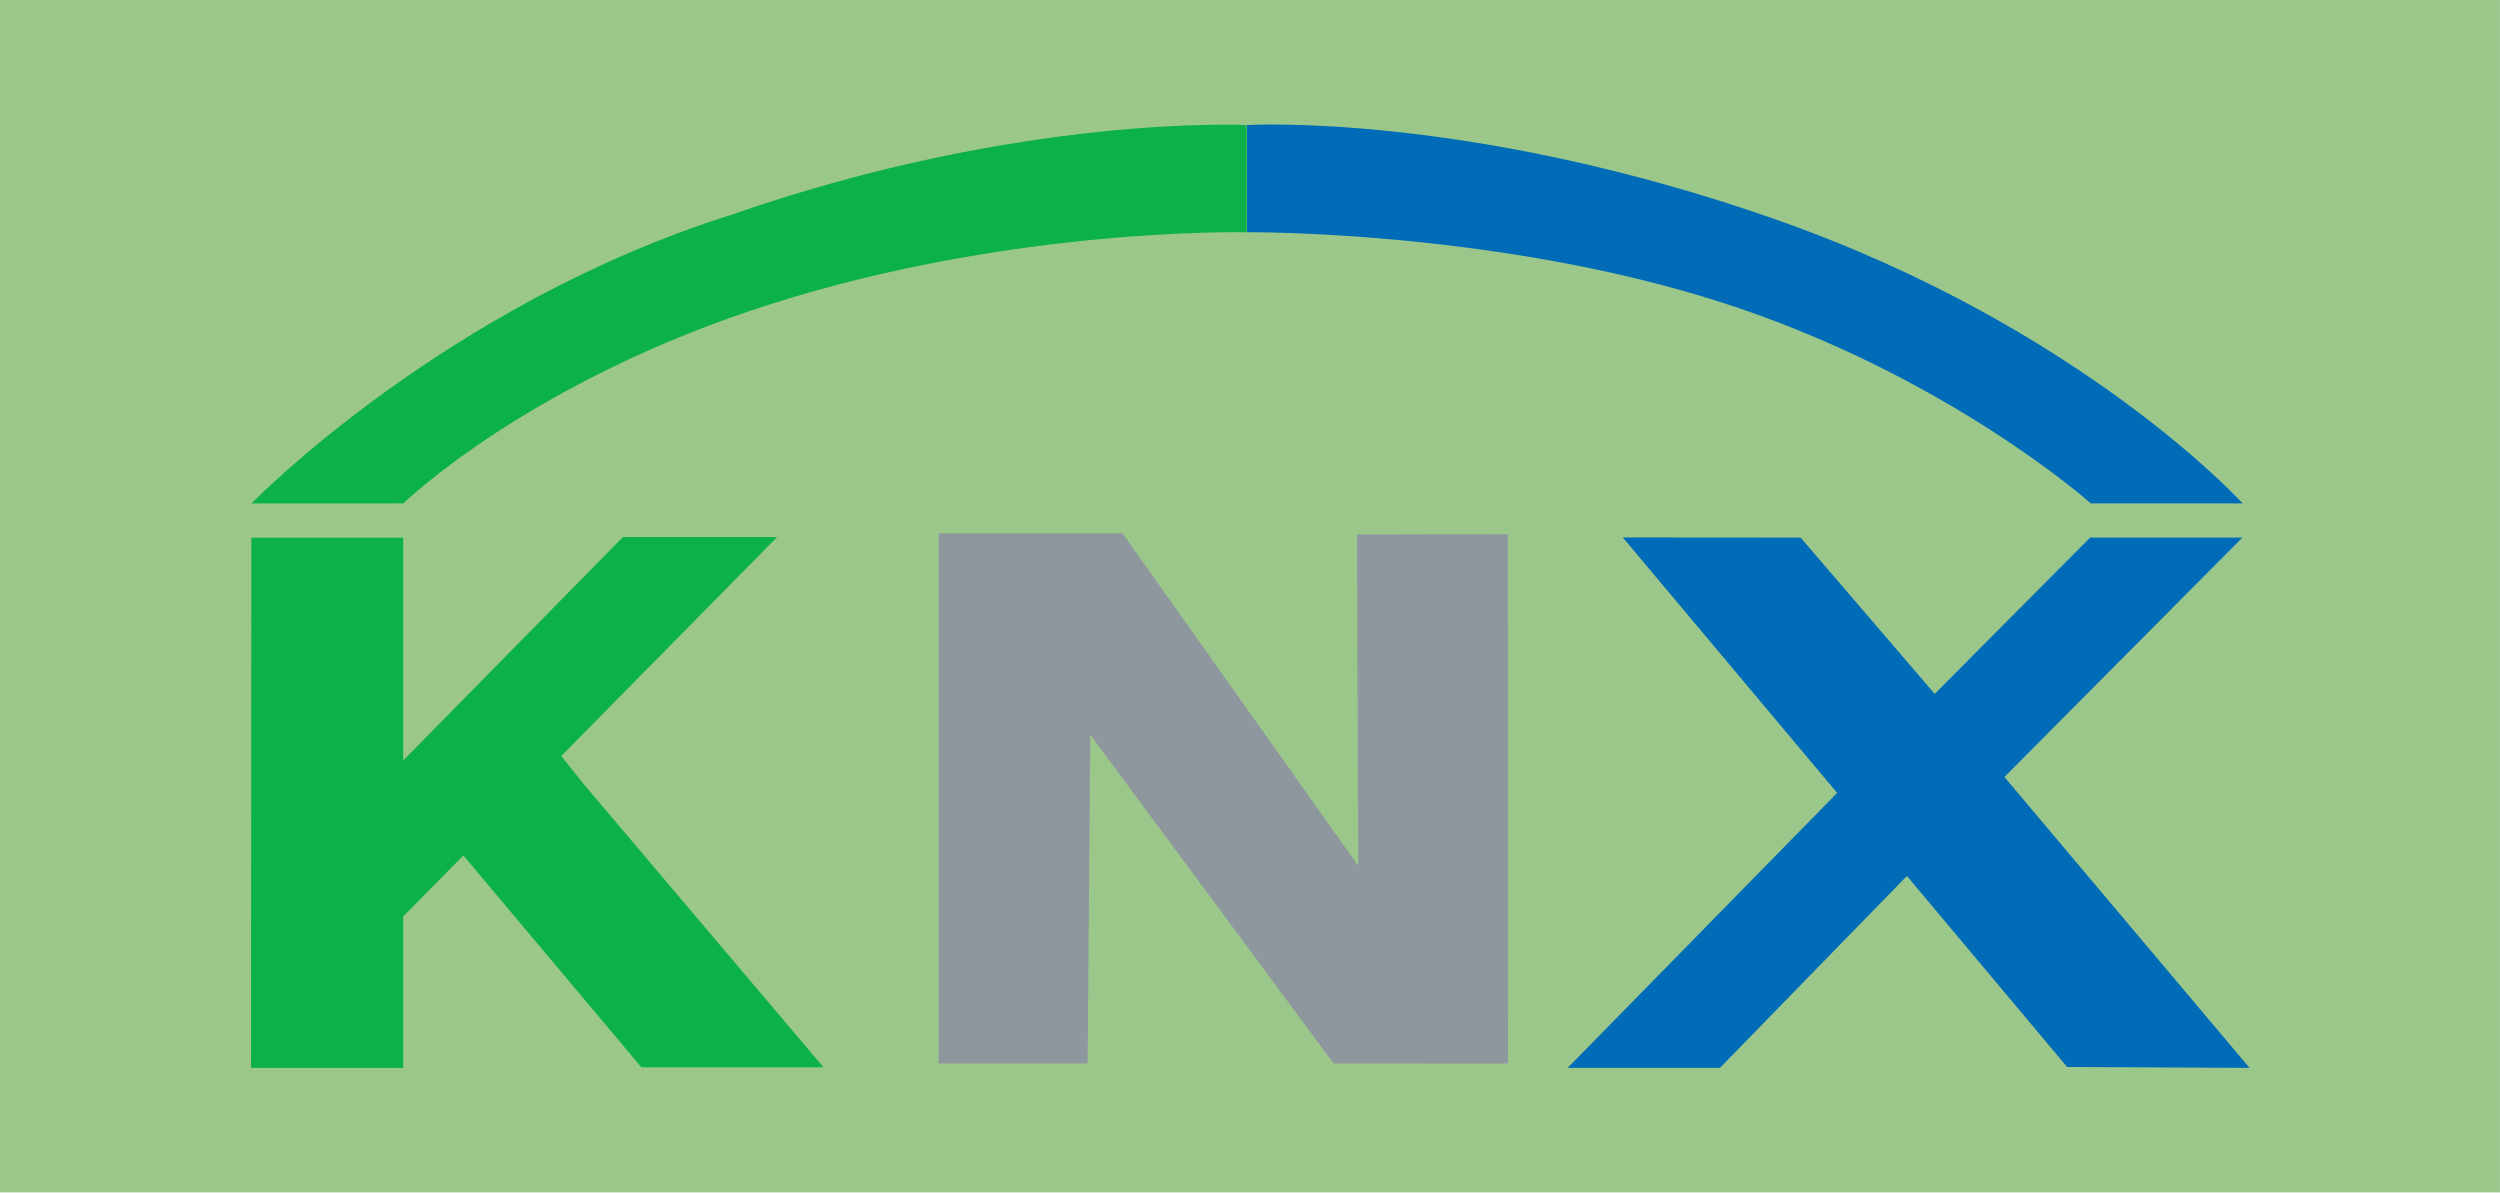
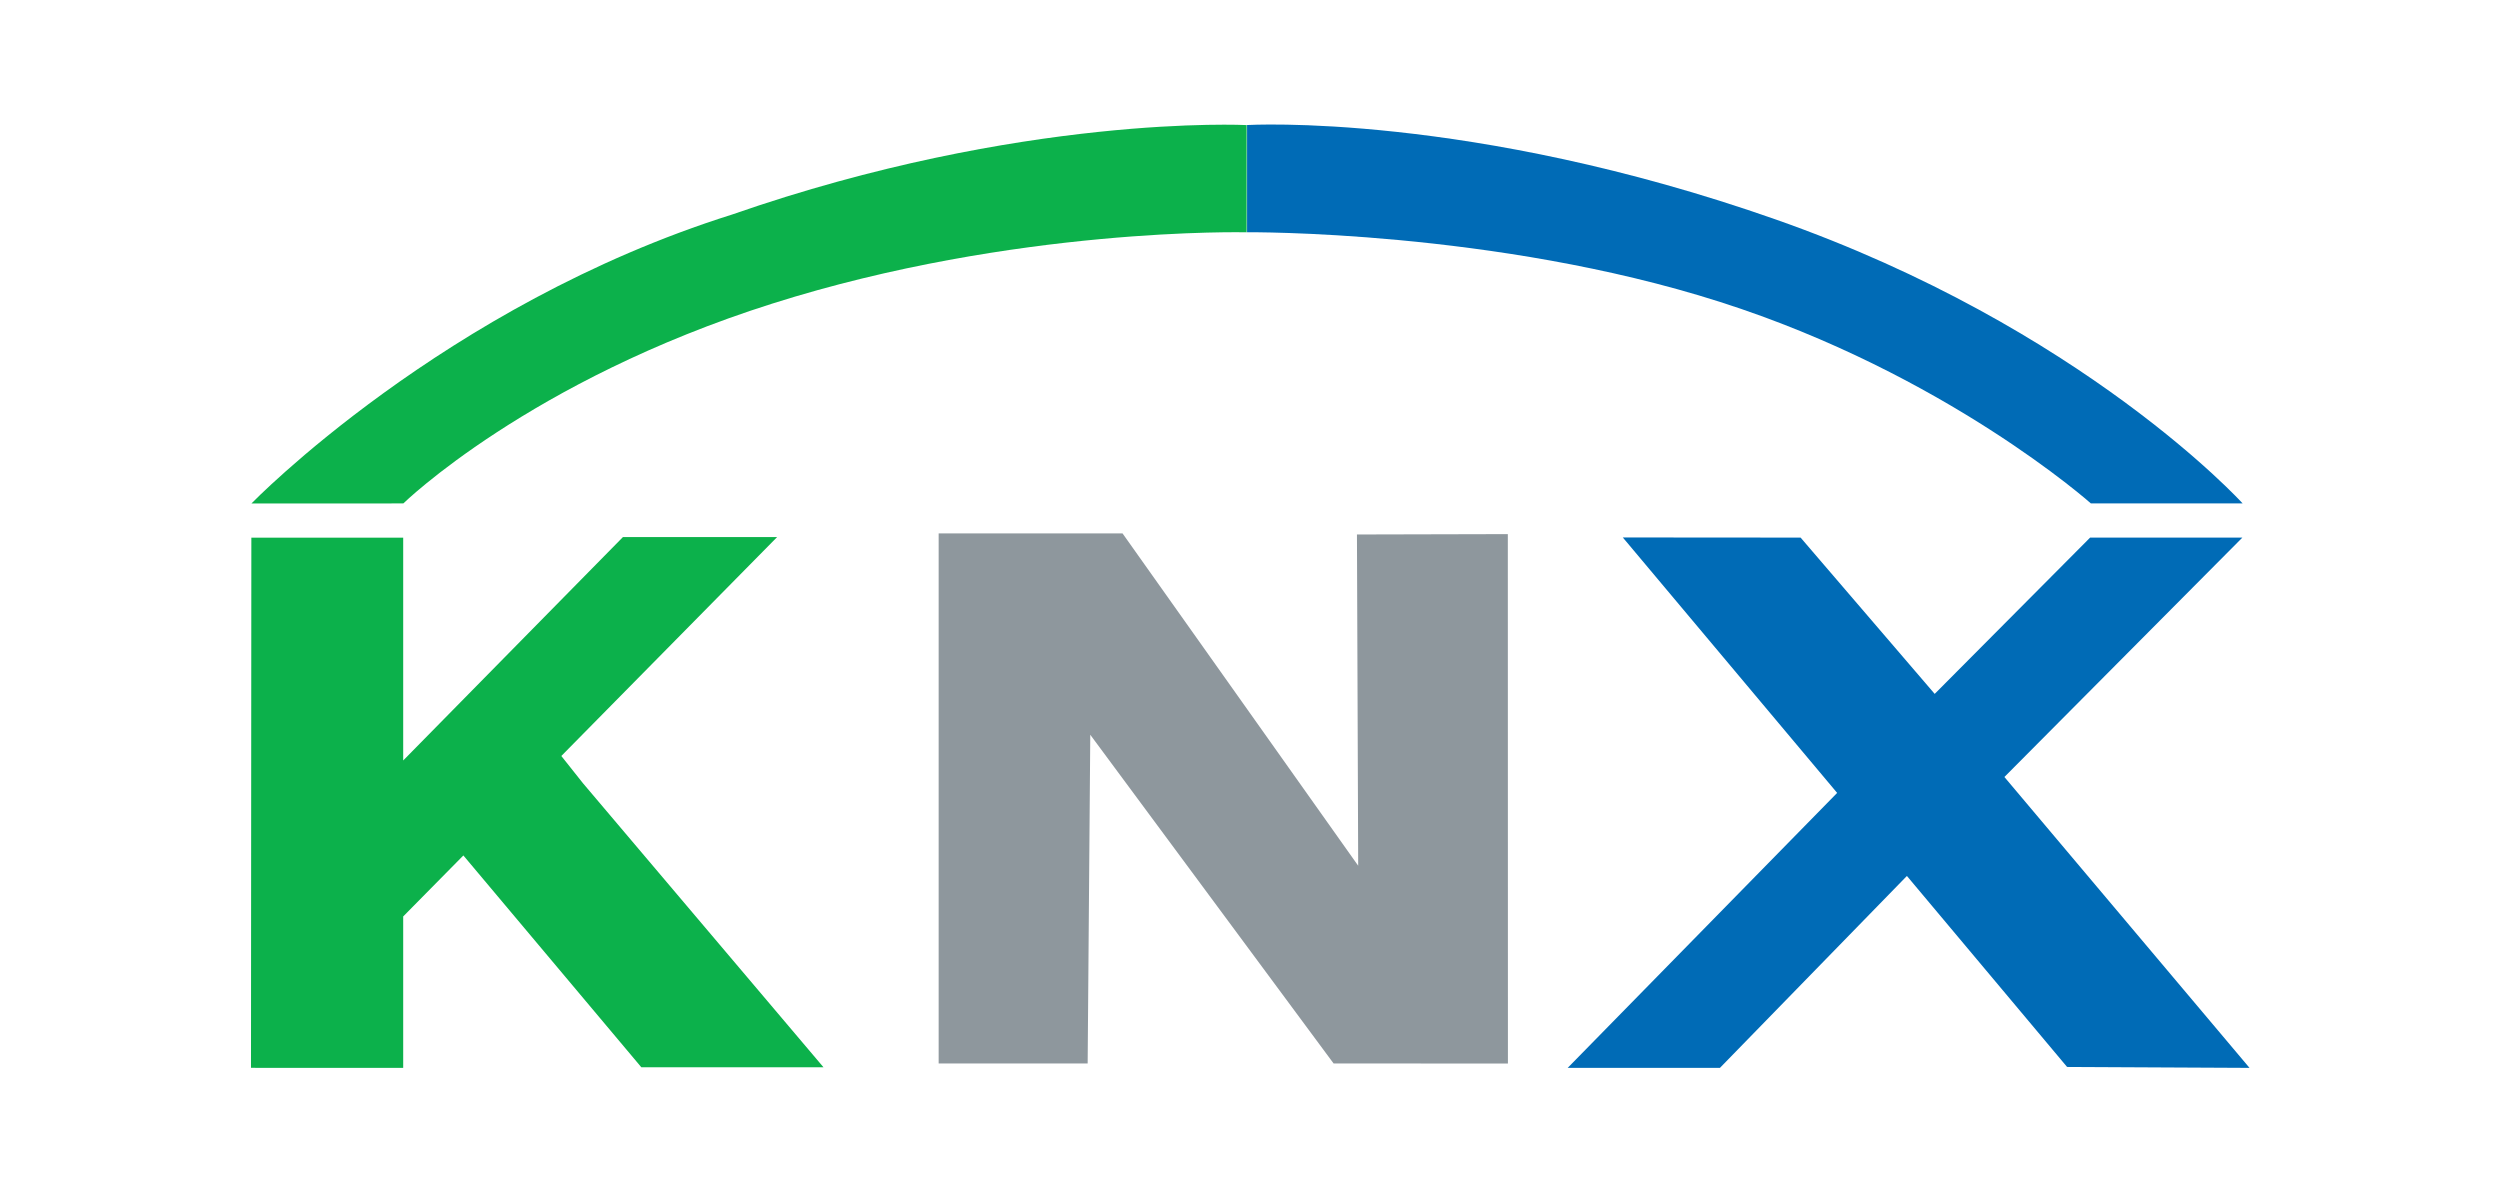
<svg xmlns="http://www.w3.org/2000/svg" width="1069.27" height="510" viewBox="-128 -61 1325 632" preserveAspectRatio="xMidYMid meet" id="svg4375" version="1.1">
-   <rect x="-128" y="-61" width="1325" height="632" fill="#9CC78B" />
  <defs id="defs4377">
    <clipPath clipPathUnits="userSpaceOnUse" id="clipPath140">
      <path d="m 230.43,28.437 47.158,0 0,20.564 -47.158,0 0,-20.564 z" id="path142" />
    </clipPath>
  </defs>
  <g id="layer1" transform="translate(-247.6635,133.3528)">
    <g id="g116" transform="matrix(24.30691,0,0,-24.30691,780.6091,-71.24991)">
      <path d="m 0,0 c 0,0 5.395,0.051 10.31,-1.518 4.916,-1.568 8.089,-4.394 8.089,-4.394 l 3.31,-0.001 c 0,0 -3.479,3.835 -10.17,6.188 C 4.848,2.627 0,2.338 0,2.338 L 0,0" style="fill:#006bb6;fill-opacity:1;fill-rule:nonzero;stroke:none" id="path118" />
    </g>
    <g id="g120" transform="matrix(24.30691,0,0,-24.30691,507.6183,-80.63237)">
      <path d="m 0,0 c -6.287,-1.979 -10.479,-6.3 -10.479,-6.3 l 3.312,10e-4 c 0,0 2.743,2.677 8.044,4.357 5.3,1.68 10.345,1.555 10.345,1.555 l 0,2.338 C 11.222,1.951 6.324,2.203 0,0" style="fill:#0cb14b;fill-opacity:1;fill-rule:nonzero;stroke:none" id="path122" />
    </g>
    <g id="g128" transform="matrix(24.30691,0,0,-24.30691,714.6159,88.37451)">
      <path d="m 0,0 5.138,-7.246 -0.027,7.223 3.29,0.008 0.002,-11.544 -3.801,10e-4 -5.306,7.168 -0.057,-7.168 -3.249,0 0,11.559" style="fill:#8e979d;fill-opacity:1;fill-rule:nonzero;stroke:none" id="path130" />
    </g>
    <g id="g132" transform="matrix(24.30691,0,0,-24.30691,1311.934,371.6472)">
      <path d="M 0,0 -3.978,0.02 -7.471,4.185 -11.548,0 l -3.32,0 5.876,5.996 -4.674,5.57 3.877,-0.003 2.924,-3.408 3.389,3.408 3.32,0 -5.189,-5.22" style="fill:#006bb6;fill-opacity:1;fill-rule:nonzero;stroke:none" id="path134" />
    </g>
    <g transform="matrix(24.30691,0,0,-24.30691,-5348.377,1062.862)" id="g136">
      <g id="g138" clip-path="url(#clipPath140)">
        <g id="g144" transform="translate(237.668,34.645)">
          <path d="m 0,0 -0.471,0.593 4.705,4.773 -3.362,0 -4.791,-4.871 0,4.859 -3.311,0 -0.008,-11.561 3.319,-0.001 0,3.302 1.312,1.33 3.881,-4.619 3.971,0.001" style="fill:#0cb14b;fill-opacity:1;fill-rule:nonzero;stroke:none" id="path146" />
        </g>
      </g>
    </g>
  </g>
</svg>
